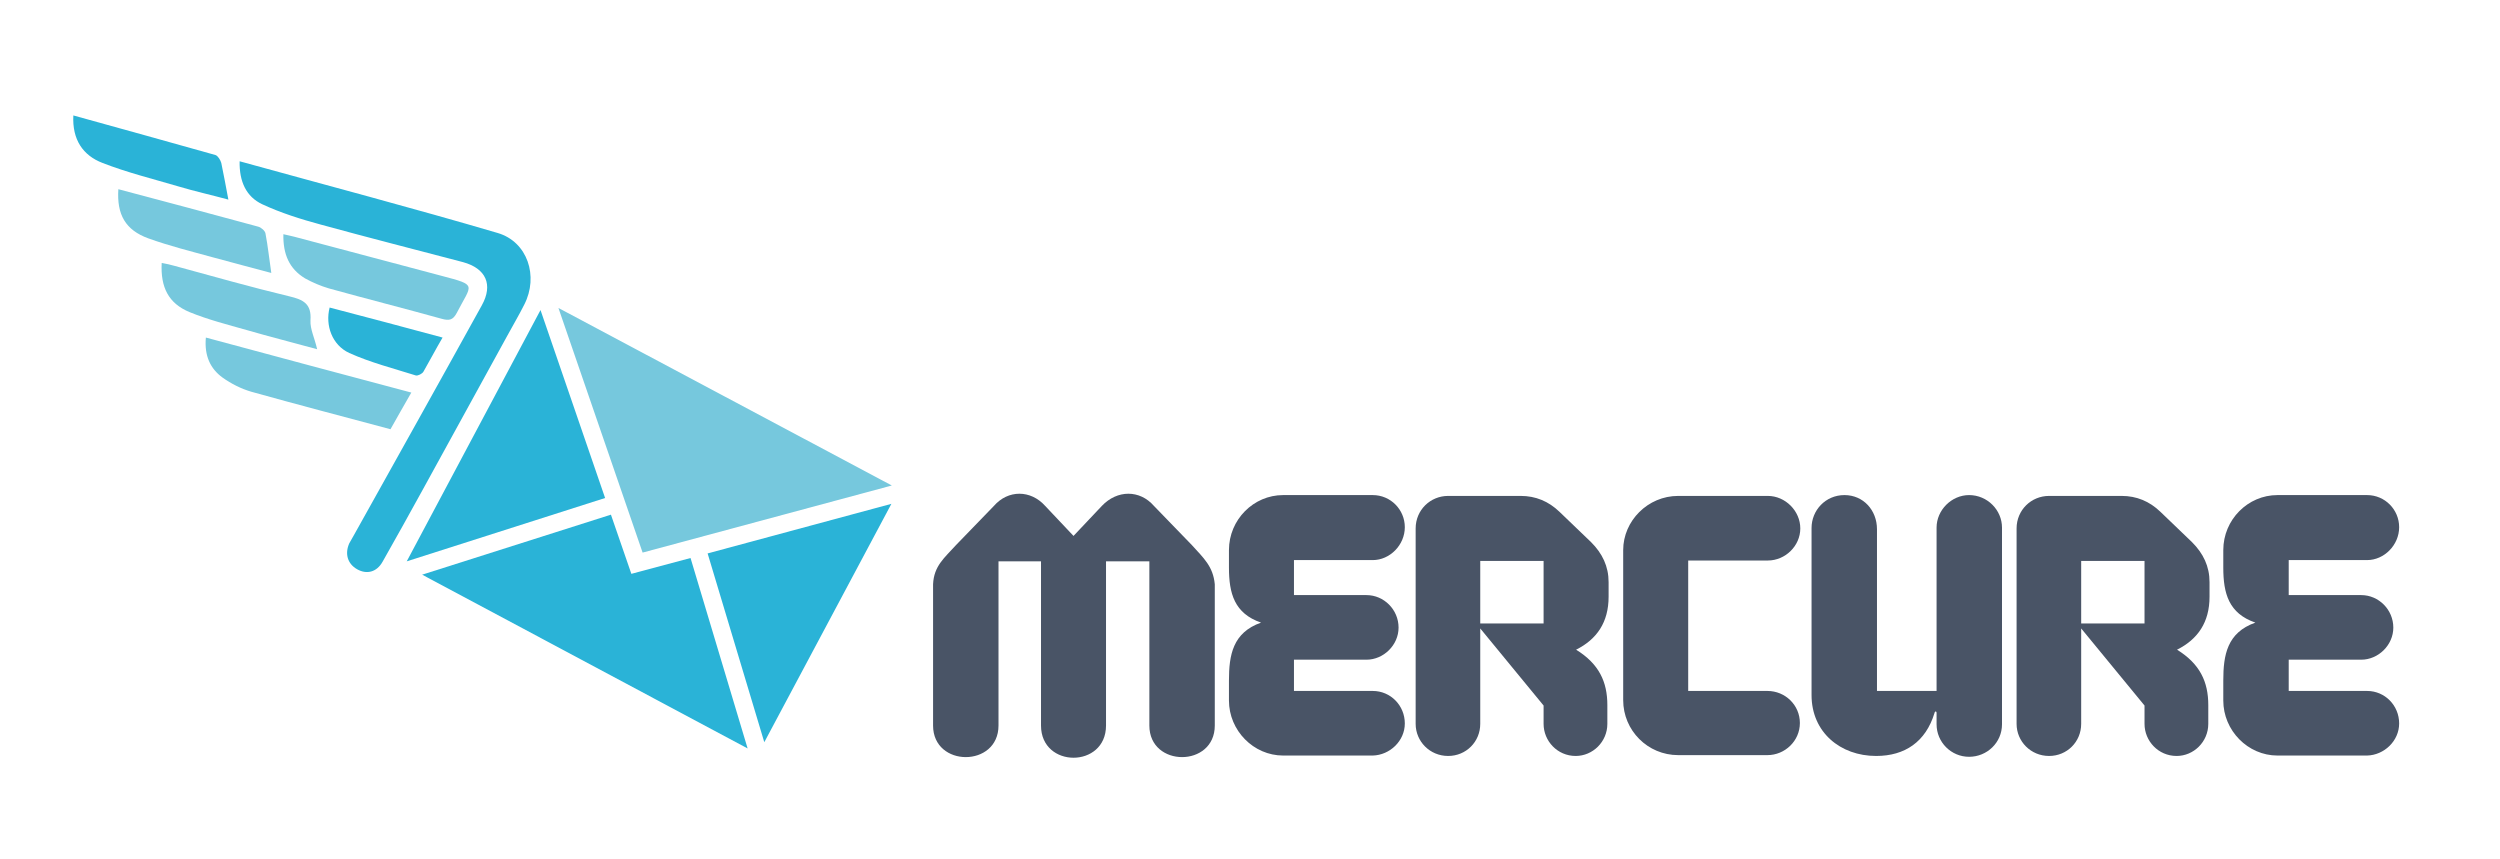
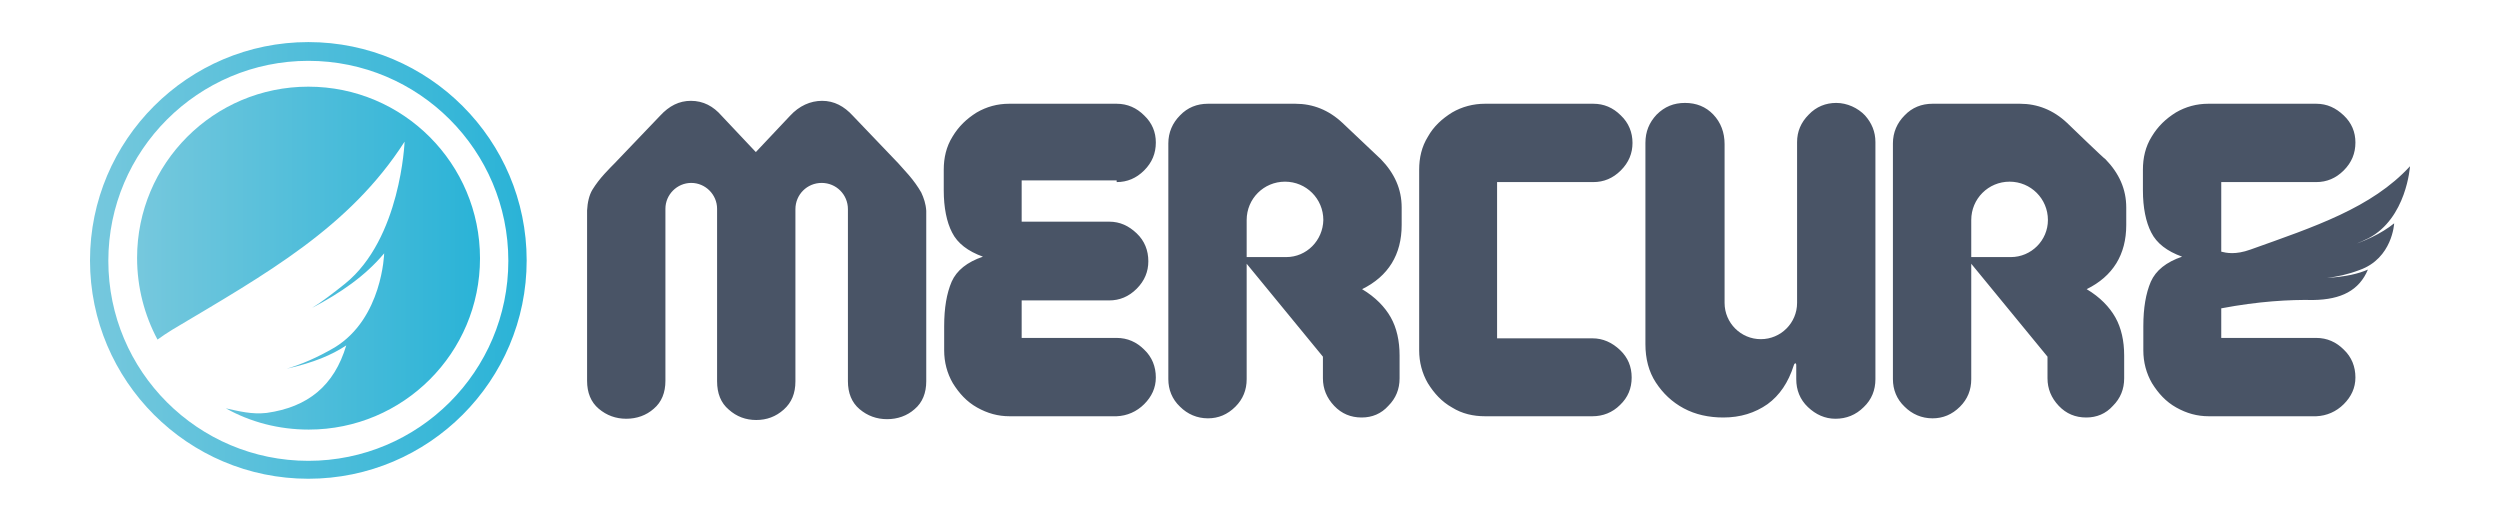
- <svg xmlns="http://www.w3.org/2000/svg" version="1.1" id="Calque_1" x="0px" y="0px" width="599.9px" height="206px" viewBox="0 0 599.9 206" style="enable-background:new 0 0 599.9 206;" xml:space="preserve">
+ <svg xmlns="http://www.w3.org/2000/svg" version="1.1" id="Calque_1" x="0px" y="0px" viewBox="0 0 600 123.2" style="enable-background:new 0 0 600 123.2;" xml:space="preserve">
  <style type="text/css">
- 	.st0{fill:#2AB3D7;}
- 	.st1{fill:#76C8DD;}
+ 	.st0{fill:url(#SVGID_1_);}
+ 	.st1{fill:url(#SVGID_2_);}
	.st2{fill:#495466;}
</style>
+   <linearGradient id="SVGID_1_" gradientUnits="userSpaceOnUse" x1="21.578" y1="257.497" x2="126.396" y2="257.497" gradientTransform="matrix(1 0 0 1 0 -194.96)">
+     <stop offset="0" style="stop-color:#76C8DD" />
+     <stop offset="1" style="stop-color:#2AB3D7" />
+   </linearGradient>
+   <path class="st0" d="M74,114.9c-28.9,0-52.4-23.5-52.4-52.4S45.1,10.1,74,10.1s52.4,23.5,52.4,52.4S102.9,114.9,74,114.9z M74,14.6  c-26.4,0-48,21.5-48,48s21.5,48,48,48s48-21.5,48-48S100.5,14.6,74,14.6z" />
+   <linearGradient id="SVGID_2_" gradientUnits="userSpaceOnUse" x1="32.86" y1="256.951" x2="115.113" y2="256.951" gradientTransform="matrix(1 0 0 1 0 -194.96)">
+     <stop offset="0" style="stop-color:#76C8DD" />
+     <stop offset="1" style="stop-color:#2AB3D7" />
+   </linearGradient>
+   <path class="st1" d="M74,20.8c-22.7,0-41.1,18.4-41.1,41.1c0,7.1,1.8,13.8,4.9,19.6c1.1-0.8,2.3-1.6,3.6-2.4  C63.9,65.7,83.9,54.6,97.1,34c0,0-0.9,23.3-14.3,34.1c-3,2.4-5.5,4.3-7.9,5.8c6.8-3.6,12.7-7.6,17.3-13.1c0,0-0.4,15.6-11.9,22.6  c-4.3,2.5-7.9,4-11.5,5.1c6.6-1.5,10.8-3.3,14.3-5.6c-2.9,9.7-9.2,14.8-19.1,16.2c-3.6,0.4-6.6-0.4-9.8-1.1  c5.9,3.3,12.7,5.1,19.9,5.1c22.7,0,41.1-18.4,41.1-41.1S96.8,20.8,74,20.8z" />
  <g>
-     <path class="st0" d="M62.9,49c4.5,2.1,9.3,3.6,14.1,4.9c11.3,3.1,22.7,6,34.1,9c5.5,1.5,7.3,5.4,4.5,10.4   c-10.1,18.3-20.3,36.5-30.5,54.8c-0.4,0.8-0.9,1.5-1.3,2.3c-1.1,2.5-0.4,4.9,1.9,6.2c2.3,1.3,4.7,0.7,6.1-1.8   c3.3-5.8,6.5-11.6,9.7-17.4c6.7-12.2,13.4-24.4,20.1-36.6c1.4-2.6,2.9-5.1,4.2-7.7c3.5-6.8,0.8-15.1-6.4-17.2   C99,49.9,78.5,44.5,57.5,38.7C57.4,43.6,59.1,47.2,62.9,49z" />
-     <path class="st1" d="M53.4,90.6c2.1,1.5,4.5,2.7,6.9,3.4c11.1,3.1,22.2,6,33.4,9c1.6-2.9,3.2-5.6,5-8.8C82.2,89.8,66,85.5,49.4,81   C49,85.4,50.5,88.5,53.4,90.6z" />
-     <path class="st1" d="M73.2,66.8c1.8,1,3.7,1.8,5.7,2.4c9,2.5,18.1,4.8,27.1,7.3c1.8,0.5,2.7,0.3,3.6-1.4c3.6-7,5.1-6.6-3.6-8.9   c-11.8-3.1-23.6-6.3-35.4-9.4c-0.7-0.2-1.4-0.3-2.6-0.6C67.9,61,69.4,64.5,73.2,66.8z" />
-     <path class="st1" d="M74.5,76.9c0.3-4-1.7-5-5.1-5.8c-9.2-2.2-18.3-4.8-27.5-7.3c-1-0.3-2-0.5-3.1-0.7c-0.3,5.8,1.6,9.7,6.7,11.8   c4.4,1.8,9.1,3,13.7,4.3c5.5,1.6,11.1,3,16.9,4.6C75.5,81.1,74.4,79,74.5,76.9z" />
-     <path class="st1" d="M35.6,57.2c5,1.8,10.2,3.1,15.3,4.5c4.7,1.3,9.4,2.5,14.2,3.8c-0.5-3.3-0.8-6.4-1.4-9.5   c-0.1-0.6-1-1.4-1.7-1.6c-11.1-3-22.2-6-33.6-9C28,51.5,30.1,55.2,35.6,57.2z" />
-     <path class="st0" d="M53.1,39.1c-0.2-0.7-0.8-1.7-1.4-1.9c-11.3-3.2-22.6-6.3-34.1-9.5c-0.3,5.8,2.3,9.6,7,11.4   c5.9,2.3,12,3.8,18.1,5.6c4,1.2,8.1,2.1,12.1,3.2C54.2,44.8,53.7,41.9,53.1,39.1z" />
-     <path class="st0" d="M79.1,73.8c-1.1,4.3,0.6,9,4.7,10.9c5.1,2.3,10.6,3.7,16,5.4c0.5,0.1,1.5-0.4,1.8-0.9c1.5-2.6,2.9-5.3,4.6-8.2   C96.9,78.5,88,76.1,79.1,73.8z" />
-   </g>
-   <g>
-     <path class="st2" d="M250.8,121.4l6.8,7.2l6.8-7.2c3.7-3.9,9.1-3.9,12.5,0l9.1,9.4c2.8,3.1,5.1,5.1,5.5,9.4v33.9   c0,10.1-15.7,10.1-15.7,0c0-13.1,0-26.3,0-39.4h-10.4c0,13.1,0,26.3,0,39.4c0,10.3-15.6,10.3-15.6,0c0-13.1,0-26.3,0-39.4h-10.2   c0,13.1,0,26.3,0,39.4c0,10.1-15.7,10.1-15.7,0v-33.9c0.2-4.4,2.7-6.3,5.5-9.4l9.1-9.4C241.9,117.5,247.3,117.5,250.8,121.4z" />
-     <path class="st2" d="M310.5,134.6c0,2.8,0,5.5,0,8.2c5.8,0,11.5,0,17.4,0c4.2,0,7.7,3.5,7.7,7.8c0,4.2-3.6,7.7-7.7,7.7   c-5.9,0-11.6,0-17.4,0c0,2.6,0,5.1,0,7.5h18.9c4.3,0,7.7,3.5,7.7,7.8c0,4.2-3.6,7.6-7.7,7.7c-8.5,0-12.9,0-21.5,0   c-7.1,0-13-6-13-13.2v-4.8c0-6.1,0.9-11.5,7.7-13.9c-6.4-2.2-7.7-7-7.7-13.2c0-1.3,0-2.8,0-4.2c0-7.3,5.9-13.2,13-13.2   c8.7,0,12.9,0,21.5,0c4.3,0,7.7,3.5,7.7,7.7c0,4.3-3.6,7.9-7.7,7.9H310.5z" />
-     <path class="st2" d="M378.2,155.9c5.5,3.4,7.5,7.7,7.5,13.3v4.5c0,4.3-3.5,7.7-7.6,7.7c-4.4,0-7.7-3.6-7.7-7.7v-4.4l-15.2-18.5   c0,9.6,0,13.3,0,22.9c0,4.3-3.4,7.7-7.7,7.7c-4.4,0-7.8-3.5-7.8-7.7c0-15.6,0-31.3,0-46.9c0-4.4,3.5-7.8,7.8-7.8   c5.8,0,11.6,0,17.4,0c3.6,0,6.7,1.3,9.3,3.8l7.6,7.3c2.7,2.7,4.2,5.8,4.2,9.6c0,1.2,0,2.3,0,3.5C386,149.3,383.2,153.4,378.2,155.9   z M355.2,134.6v15h15.2c0-5,0-10,0-15H355.2z" />
-     <path class="st2" d="M402.7,119h21.5c4.2,0,7.8,3.6,7.8,7.8c0,4.2-3.6,7.7-7.8,7.7h-19.1v31.3h19c4.3,0,7.8,3.4,7.8,7.7   c0,4.3-3.6,7.7-7.8,7.7h-21.4c-7.3,0-13.2-5.9-13.2-13.2v-36C389.5,125,395.4,119,402.7,119z" />
-     <path class="st2" d="M442.6,118.8c4.5,0,7.8,3.6,7.8,8.2v38.8h14.3v-39.2c0-4.2,3.6-7.8,7.8-7.8c4.4,0,7.9,3.6,7.9,7.8v47.2   c0,4.4-3.6,7.8-7.9,7.8c-4.3,0-7.8-3.5-7.8-7.8v-2.7c0-0.5-0.4-0.5-0.5,0c-2.1,6.9-7.1,10.3-14,10.3c-8.6,0-15.5-5.7-15.5-14.6   c0-8.3,0-31.8,0-40.1C434.7,122.5,438,118.8,442.6,118.8z" />
-     <path class="st2" d="M522.4,155.9c5.5,3.4,7.5,7.7,7.5,13.3v4.5c0,4.3-3.5,7.7-7.6,7.7c-4.4,0-7.7-3.6-7.7-7.7v-4.4l-15.2-18.5   c0,9.6,0,13.3,0,22.9c0,4.3-3.4,7.7-7.7,7.7c-4.4,0-7.8-3.5-7.8-7.7c0-15.6,0-31.3,0-46.9c0-4.4,3.5-7.8,7.8-7.8   c5.8,0,11.6,0,17.4,0c3.6,0,6.7,1.3,9.3,3.8l7.6,7.3c2.7,2.7,4.2,5.8,4.2,9.6c0,1.2,0,2.3,0,3.5   C530.2,149.3,527.4,153.4,522.4,155.9z M499.4,134.6v15h15.2c0-5,0-10,0-15H499.4z" />
-     <path class="st2" d="M549.2,134.6c0,2.8,0,5.5,0,8.2c5.8,0,11.5,0,17.4,0c4.2,0,7.7,3.5,7.7,7.8c0,4.2-3.6,7.7-7.7,7.7   c-5.9,0-11.6,0-17.4,0c0,2.6,0,5.1,0,7.5H568c4.3,0,7.7,3.5,7.7,7.8c0,4.2-3.6,7.6-7.7,7.7c-8.5,0-12.9,0-21.5,0   c-7.1,0-13-6-13-13.2v-4.8c0-6.1,0.9-11.5,7.7-13.9c-6.4-2.2-7.7-7-7.7-13.2c0-1.3,0-2.8,0-4.2c0-7.3,5.9-13.2,13-13.2   c8.7,0,12.9,0,21.5,0c4.3,0,7.7,3.5,7.7,7.7c0,4.3-3.6,7.9-7.7,7.9H549.2z" />
-   </g>
-   <g>
-     <polygon class="st1" points="214,116.5 134,73.9 154.2,132.6  " />
-     <polygon class="st0" points="97.6,134.7 145.2,119.5 129.7,74.4  " />
-     <polygon class="st0" points="165.7,133.9 151.5,137.7 146.6,123.5 101.3,137.9 179.4,179.6  " />
-     <polygon class="st0" points="130.9,72.2 130.9,72.2 130.9,72.2  " />
-     <polygon class="st0" points="169.8,132.8 183.4,178.1 213.9,120.9  " />
+     <path class="st2" d="M218.1,42c-1.2-1.4-2.1-2.3-2.5-2.8l-10.9-11.4c-2.1-2.3-4.5-3.6-7.4-3.6c-2.8,0-5.5,1.2-7.7,3.6l-8.2,8.7   l-8.2-8.7c-2-2.3-4.4-3.6-7.4-3.6c-2.8,0-5.2,1.2-7.4,3.6l-10.9,11.4c-0.5,0.5-1.3,1.3-2.4,2.5c-1.1,1.2-2.1,2.5-2.9,3.8   s-1.2,3.1-1.3,5v40.9c0,2.8,0.9,5.1,2.8,6.7c1.9,1.6,4.1,2.4,6.6,2.4s4.8-0.8,6.6-2.4c1.9-1.6,2.8-3.9,2.8-6.7V50.1   c0-3.4,2.8-6.2,6.2-6.2c3.4,0,6.2,2.8,6.2,6.2v41.4c0,2.9,0.9,5.2,2.8,6.8c1.9,1.7,4.1,2.5,6.6,2.5c2.5,0,4.7-0.8,6.6-2.5   c1.9-1.7,2.8-3.9,2.8-6.8V50.2c0-3.5,2.8-6.3,6.3-6.3c3.5,0,6.3,2.8,6.3,6.3v41.3c0,2.8,0.9,5.1,2.8,6.7c1.9,1.6,4.1,2.4,6.6,2.4   s4.8-0.8,6.6-2.4c1.9-1.6,2.8-3.9,2.8-6.7V50.6c-0.1-1.7-0.6-3.1-1.2-4.4C220.3,44.8,219.3,43.4,218.1,42L218.1,42z M268,43.7   c2.5,0,4.7-0.9,6.6-2.8c1.9-1.9,2.8-4.1,2.8-6.7c0-2.5-0.9-4.7-2.8-6.5c-1.8-1.8-4-2.8-6.6-2.8h-25.8c-2.8,0-5.4,0.7-7.8,2.1   c-2.4,1.5-4.3,3.3-5.8,5.8c-1.5,2.4-2.1,5.1-2.1,7.9v5c0,4.1,0.7,7.6,2,10.1c1.3,2.6,3.8,4.5,7.4,5.8c-3.8,1.3-6.3,3.3-7.5,6   c-1.2,2.8-1.8,6.3-1.8,10.7v5.8c0,2.8,0.7,5.5,2.1,7.9c1.5,2.4,3.3,4.4,5.8,5.8s5,2.1,7.8,2.1H268c2.5-0.1,4.8-1.1,6.6-2.9   c1.8-1.8,2.8-3.9,2.8-6.4c0-2.6-0.9-4.9-2.8-6.7c-1.8-1.8-4-2.8-6.6-2.8h-22.8v-9h21c2.5,0,4.7-0.9,6.6-2.8   c1.9-1.9,2.8-4.1,2.8-6.6c0-2.6-0.9-4.9-2.8-6.7s-4-2.8-6.6-2.8h-21v-9.9H268z M322.2,29.5c-3.3-3.1-7.1-4.6-11.3-4.6h-21   c-2.6,0-4.9,0.9-6.7,2.8c-1.8,1.8-2.8,4.1-2.8,6.7v56.6c0,2.5,0.9,4.8,2.8,6.6c1.8,1.8,4.1,2.8,6.7,2.8c2.5,0,4.7-0.9,6.6-2.8   c1.8-1.8,2.7-4,2.7-6.6V63.3l18.3,22.3v5.2c0,2.5,0.9,4.7,2.7,6.6c1.8,1.9,4,2.8,6.6,2.8c2.5,0,4.7-0.9,6.4-2.8   c1.8-1.8,2.7-4,2.7-6.6v-5.5c0-3.5-0.7-6.6-2.1-9.1c-1.4-2.5-3.7-4.9-6.9-6.8c6.3-3.1,9.5-8.3,9.5-15.4v-4.2c0-4.4-1.7-8.2-5-11.6   L322.2,29.5z M308.7,61.7h-9.5v-8.9c0-5.1,4.1-9.2,9.2-9.2c5.1,0,9.2,4.1,9.2,9.2C317.5,57.7,313.6,61.7,308.7,61.7z M382.4,43.7   c2.5,0,4.7-0.9,6.6-2.8c1.9-1.9,2.8-4.1,2.8-6.6c0-2.5-0.9-4.8-2.8-6.6c-1.9-1.9-4.1-2.8-6.6-2.8h-26c-2.8,0-5.5,0.7-7.9,2.1   c-2.4,1.5-4.4,3.3-5.8,5.8c-1.5,2.4-2.1,5.1-2.1,7.9v43.4c0,2.8,0.7,5.5,2.1,7.9c1.5,2.4,3.3,4.4,5.8,5.8c2.4,1.5,5.1,2.1,7.9,2.1   h25.8c2.5,0,4.8-0.9,6.6-2.7c1.9-1.8,2.8-4,2.8-6.6s-0.9-4.8-2.8-6.6c-1.9-1.8-4.1-2.8-6.6-2.8h-22.9V43.7H382.4z M440.7,24.7   c-2.5,0-4.8,0.9-6.6,2.8c-1.9,1.9-2.8,4.1-2.8,6.6v38.6c0,4.8-3.9,8.7-8.7,8.7c-4.8,0-8.7-3.9-8.7-8.7V34.6c0-2.8-0.9-5.2-2.7-7.1   c-1.8-1.9-4.1-2.8-6.8-2.8c-2.7,0-4.9,0.9-6.8,2.8c-1.8,1.9-2.7,4.1-2.7,6.8v48.3c0,3.5,0.8,6.6,2.5,9.2c1.7,2.6,3.9,4.7,6.7,6.2   s6,2.2,9.5,2.2c4.1,0,7.6-1.1,10.6-3.2c2.9-2.1,5-5.2,6.3-9.3c0.1-0.4,0.3-0.5,0.4-0.5c0.1,0,0.2,0.1,0.2,0.5V91   c0,2.6,0.9,4.9,2.8,6.7c1.9,1.8,4.1,2.8,6.6,2.8c2.6,0,4.9-0.9,6.8-2.8c1.9-1.8,2.8-4.1,2.8-6.7V34.1c0-2.5-0.9-4.6-2.5-6.4   C445.9,25.9,443.3,24.7,440.7,24.7L440.7,24.7z M496.1,29.5c-3.3-3.1-7.1-4.6-11.3-4.6h-21c-2.6,0-4.9,0.9-6.7,2.8   c-1.8,1.8-2.8,4.1-2.8,6.7v56.6c0,2.5,0.9,4.8,2.8,6.6c1.8,1.8,4.1,2.8,6.7,2.8c2.5,0,4.7-0.9,6.6-2.8c1.8-1.8,2.7-4,2.7-6.6V63.3   l18.3,22.3v5.2c0,2.5,0.9,4.7,2.7,6.6c1.8,1.9,4,2.8,6.6,2.8c2.5,0,4.7-0.9,6.4-2.8c1.8-1.8,2.7-4,2.7-6.6v-5.5   c0-3.5-0.7-6.6-2.1-9.1c-1.4-2.5-3.7-4.9-6.9-6.8c6.3-3.1,9.5-8.3,9.5-15.4v-4.2c0-4.4-1.7-8.2-5-11.6   C505.2,38.3,496.1,29.5,496.1,29.5z M482.6,61.7h-9.5v-8.9c0-5.1,4.1-9.2,9.2-9.2s9.2,4.1,9.2,9.2   C491.5,57.7,487.5,61.7,482.6,61.7z M568.4,57.2c9.2-4.8,10-17.3,10-17.3c-9.2,10-22.9,14.5-38.3,20c-3.6,1.3-5.8,0.8-7,0.5V43.7   h22.8c2.5,0,4.7-0.9,6.6-2.8c1.9-1.9,2.8-4.1,2.8-6.7c0-2.5-0.9-4.7-2.8-6.5s-4-2.8-6.6-2.8H530c-2.8,0-5.4,0.7-7.8,2.1   c-2.4,1.5-4.3,3.3-5.8,5.8c-1.5,2.4-2.1,5.1-2.1,7.9v5c0,4.1,0.7,7.6,2,10.1c1.3,2.6,3.8,4.5,7.4,5.8c-3.8,1.3-6.3,3.3-7.5,6   c-1.2,2.8-1.8,6.3-1.8,10.7v5.8c0,2.8,0.7,5.5,2.1,7.9c1.5,2.4,3.3,4.4,5.8,5.8s5,2.1,7.8,2.1h25.8c2.5-0.1,4.8-1.1,6.6-2.9   c1.8-1.8,2.8-3.9,2.8-6.4c0-2.6-0.9-4.9-2.8-6.7c-1.8-1.8-4-2.8-6.6-2.8h-22.8v-7.1c9-1.7,16.3-2.1,22.1-2c6.7-0.1,11-2.3,13.1-7.3   c-2.3,1-5.2,1.7-9.8,2c2.4-0.3,4.9-0.8,7.8-1.9c7.9-2.8,8.3-11.2,8.3-11.2c-3.1,2.5-7.2,4.4-11.8,5.8   C564.5,59,566.3,58.2,568.4,57.2z" />
  </g>
</svg>
